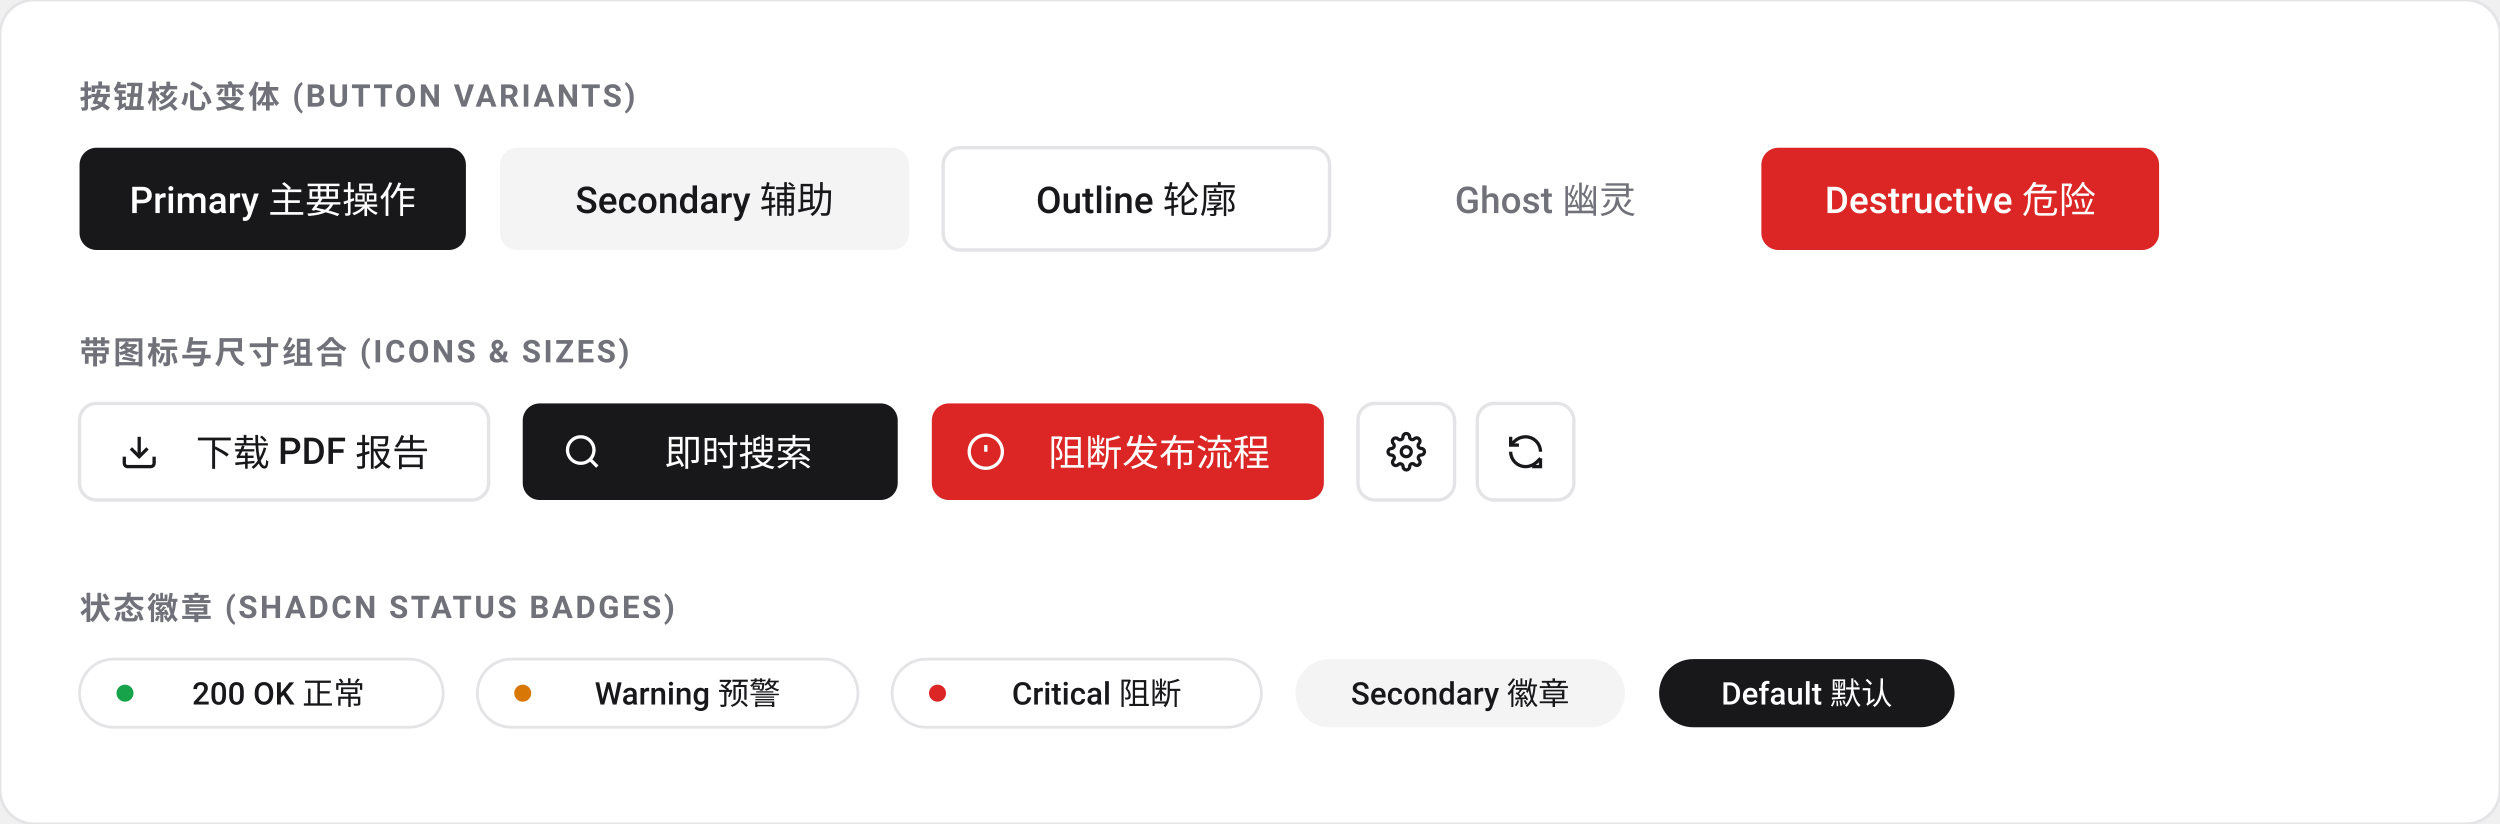
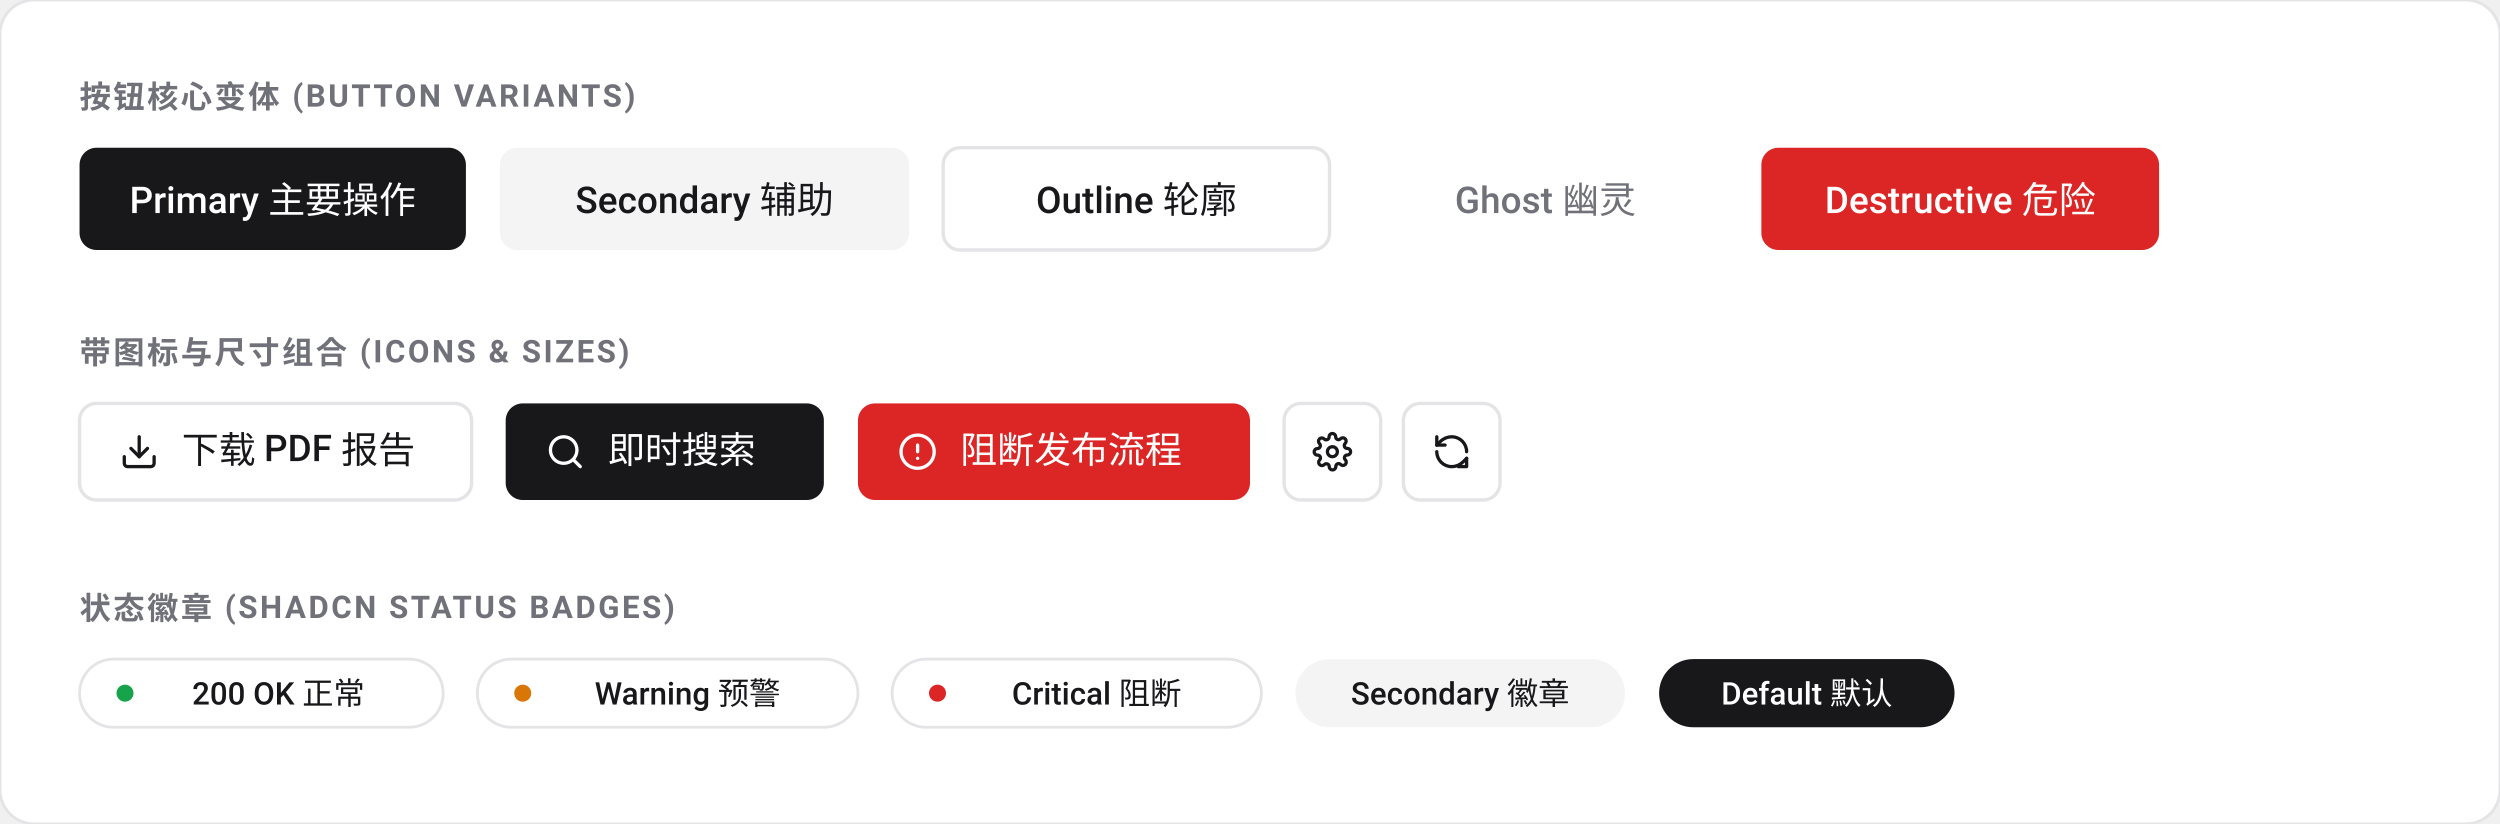
<svg xmlns="http://www.w3.org/2000/svg" viewBox="0 0 880 290" width="100%" height="auto">
  <defs>
    <style>
      .card { fill: #ffffff; stroke: #e4e4e7; stroke-width: 1; rx: 12; }
      .section-label { font-family: -apple-system, BlinkMacSystemFont, "Segoe UI", Roboto, sans-serif; font-size: 11px; font-weight: 700; fill: #71717a; letter-spacing: 0.08em; text-transform: uppercase; }
      .btn-text { font-family: -apple-system, BlinkMacSystemFont, "Segoe UI", Roboto, sans-serif; font-size: 13px; font-weight: 500; }
      .badge-text { font-family: -apple-system, BlinkMacSystemFont, "Segoe UI", Roboto, sans-serif; font-size: 11px; font-weight: 500; }
    </style>
  </defs>
  <rect width="880" height="290" class="card" />
  <text x="28" y="38" class="section-label">按钮核心变体 (BUTTON VARIANTS)</text>
  <g transform="translate(28, 52)">
    <rect width="136" height="36" rx="6" fill="#18181b" />
    <text x="68" y="23" fill="#ffffff" text-anchor="middle" class="btn-text">Primary 主要操作</text>
  </g>
  <g transform="translate(176, 52)">
    <rect width="144" height="36" rx="6" fill="#f4f4f5" />
    <text x="72" y="23" fill="#18181b" text-anchor="middle" class="btn-text">Secondary 辅助</text>
  </g>
  <g transform="translate(332, 52)">
    <rect width="136" height="36" rx="6" fill="#ffffff" stroke="#e4e4e7" stroke-width="1.2" />
    <text x="68" y="23" fill="#18181b" text-anchor="middle" class="btn-text">Outline 轮廓</text>
  </g>
  <g transform="translate(480, 52)">
    <rect width="128" height="36" rx="6" fill="transparent" />
    <text x="64" y="23" fill="#71717a" text-anchor="middle" class="btn-text">Ghost 幽灵</text>
  </g>
  <g transform="translate(620, 52)">
    <rect width="140" height="36" rx="6" fill="#dc2626" />
    <text x="70" y="23" fill="#ffffff" text-anchor="middle" class="btn-text">Destructive 危险</text>
  </g>
  <text x="28" y="128" class="section-label">带图标与尺寸组合 (ICONS &amp; SIZES)</text>
  <g transform="translate(28, 142)">
-     <rect width="144" height="34" rx="6" fill="#ffffff" stroke="#e4e4e7" stroke-width="1.2" />
-     <svg x="14" y="10" width="14" height="14" viewBox="0 0 24 24" fill="none" stroke="#18181b" stroke-width="2">
+     <rect width="138" height="34" rx="6" fill="#ffffff" stroke="#e4e4e7" stroke-width="1.2" />
+     <svg x="14" y="10" width="14" height="14" viewBox="0 0 24 24" fill="none" stroke="#18181b" stroke-width="2" stroke-linecap="round" stroke-linejoin="round">
      <path d="M21 15v4a2 2 0 0 1-2 2H5a2 2 0 0 1-2-2v-4" />
      <polyline points="7 10 12 15 17 10" />
      <line x1="12" y1="15" x2="12" y2="3" />
    </svg>
-     <text x="82" y="22" fill="#18181b" text-anchor="middle" class="btn-text" font-size="12">下载 PDF 报告</text>
+     <text x="36" y="21" fill="#18181b" class="btn-text" font-size="12">下载 PDF 报告</text>
  </g>
-   <g transform="translate(184, 142)">
-     <rect width="132" height="34" rx="6" fill="#18181b" />
-     <svg x="14" y="10" width="14" height="14" viewBox="0 0 24 24" fill="none" stroke="#ffffff" stroke-width="2">
+   <g transform="translate(178, 142)">
+     <rect width="112" height="34" rx="6" fill="#18181b" />
+     <svg x="14" y="10" width="14" height="14" viewBox="0 0 24 24" fill="none" stroke="#ffffff" stroke-width="2" stroke-linecap="round" stroke-linejoin="round">
      <circle cx="11" cy="11" r="8" />
      <path d="m21 21-4.3-4.3" />
    </svg>
-     <text x="76" y="22" fill="#ffffff" text-anchor="middle" class="btn-text" font-size="12">即时搜索</text>
+     <text x="36" y="21" fill="#ffffff" class="btn-text" font-size="12">即时搜索</text>
  </g>
-   <g transform="translate(328, 142)">
+   <g transform="translate(302, 142)">
    <rect width="138" height="34" rx="6" fill="#dc2626" />
-     <svg x="12" y="10" width="14" height="14" viewBox="0 0 24 24" fill="none" stroke="#ffffff" stroke-width="2">
+     <svg x="14" y="10" width="14" height="14" viewBox="0 0 24 24" fill="none" stroke="#ffffff" stroke-width="2" stroke-linecap="round" stroke-linejoin="round">
      <circle cx="12" cy="12" r="10" />
      <line x1="12" y1="8" x2="12" y2="12" />
      <line x1="12" y1="16" x2="12.01" y2="16" />
    </svg>
-     <text x="80" y="22" fill="#ffffff" text-anchor="middle" class="btn-text" font-size="12">阻断发布流程</text>
+     <text x="36" y="21" fill="#ffffff" class="btn-text" font-size="12">阻断发布流程</text>
  </g>
-   <g transform="translate(478, 142)">
+   <g transform="translate(452, 142)">
    <rect width="34" height="34" rx="6" fill="#ffffff" stroke="#e4e4e7" stroke-width="1.2" />
-     <svg x="10" y="10" width="14" height="14" viewBox="0 0 24 24" fill="none" stroke="#18181b" stroke-width="2">
+     <svg x="10" y="10" width="14" height="14" viewBox="0 0 24 24" fill="none" stroke="#18181b" stroke-width="2" stroke-linecap="round" stroke-linejoin="round">
      <circle cx="12" cy="12" r="3" />
      <path d="M19.4 15a1.65 1.65 0 0 0 .33 1.82l.06.06a2 2 0 0 1 0 2.83 2 2 0 0 1-2.83 0l-.06-.06a1.65 1.65 0 0 0-1.82-.33 1.65 1.65 0 0 0-1 1.51V21a2 2 0 0 1-2 2 2 2 0 0 1-2-2v-.09A1.65 1.65 0 0 0 9 19.4a1.65 1.65 0 0 0-1.82.33l-.06.06a2 2 0 0 1-2.83 0 2 2 0 0 1 0-2.83l.06-.06a1.65 1.65 0 0 0 .33-1.82 1.65 1.65 0 0 0-1.51-1H3a2 2 0 0 1-2-2 2 2 0 0 1 2-2h.09A1.65 1.65 0 0 0 4.6 9a1.65 1.65 0 0 0-.33-1.82l-.06-.06a2 2 0 0 1 0-2.83 2 2 0 0 1 2.83 0l.06.06a1.65 1.65 0 0 0 1.82.33H9a1.65 1.65 0 0 0 1-1.51V3a2 2 0 0 1 2-2 2 2 0 0 1 2 2v.09a1.65 1.65 0 0 0 1 1.51 1.65 1.65 0 0 0 1.82-.33l.06-.06a2 2 0 0 1 2.83 0 2 2 0 0 1 0 2.83l-.06.06a1.65 1.65 0 0 0-.33 1.82V9a1.65 1.65 0 0 0 1.51 1H21a2 2 0 0 1 2 2 2 2 0 0 1-2 2h-.09a1.65 1.65 0 0 0-1.51 1z" />
    </svg>
  </g>
-   <g transform="translate(520, 142)">
+   <g transform="translate(494, 142)">
    <rect width="34" height="34" rx="6" fill="#ffffff" stroke="#e4e4e7" stroke-width="1.2" />
-     <svg x="10" y="10" width="14" height="14" viewBox="0 0 24 24" fill="none" stroke="#18181b" stroke-width="2">
+     <svg x="10" y="10" width="14" height="14" viewBox="0 0 24 24" fill="none" stroke="#18181b" stroke-width="2" stroke-linecap="round" stroke-linejoin="round">
      <path d="M21 12a9 9 0 0 0-9-9 9.75 9.75 0 0 0-6.74 2.74L3 8" />
      <path d="M3 3v5h5" />
      <path d="M3 12a9 9 0 0 0 9 9 9.75 9.75 0 0 0 6.74-2.74L21 16" />
      <path d="M16 21h5v-5" />
    </svg>
  </g>
  <text x="28" y="218" class="section-label">状态徽章 (SHADCN STATUS BADGES)</text>
  <g transform="translate(28, 232)">
    <rect width="128" height="24" rx="12" fill="#ffffff" stroke="#e4e4e7" stroke-width="1" />
    <circle cx="16" cy="12" r="3" fill="#16a34a" />
    <text x="70" y="16" fill="#18181b" text-anchor="middle" class="badge-text">200 OK 正常</text>
  </g>
  <g transform="translate(168, 232)">
    <rect width="134" height="24" rx="12" fill="#ffffff" stroke="#e4e4e7" stroke-width="1" />
    <circle cx="16" cy="12" r="3" fill="#d97706" />
    <text x="74" y="16" fill="#18181b" text-anchor="middle" class="badge-text">Warning 预警</text>
  </g>
  <g transform="translate(314, 232)">
    <rect width="130" height="24" rx="12" fill="#ffffff" stroke="#e4e4e7" stroke-width="1" />
    <circle cx="16" cy="12" r="3" fill="#dc2626" />
    <text x="72" y="16" fill="#18181b" text-anchor="middle" class="badge-text">Critical 阻断</text>
  </g>
  <g transform="translate(456, 232)">
    <rect width="116" height="24" rx="12" fill="#f4f4f5" />
    <text x="58" y="16" fill="#18181b" text-anchor="middle" class="badge-text">Secondary 徽章</text>
  </g>
  <g transform="translate(584, 232)">
    <rect width="104" height="24" rx="12" fill="#18181b" />
    <text x="52" y="16" fill="#ffffff" text-anchor="middle" class="badge-text">Default 默认</text>
  </g>
</svg>
